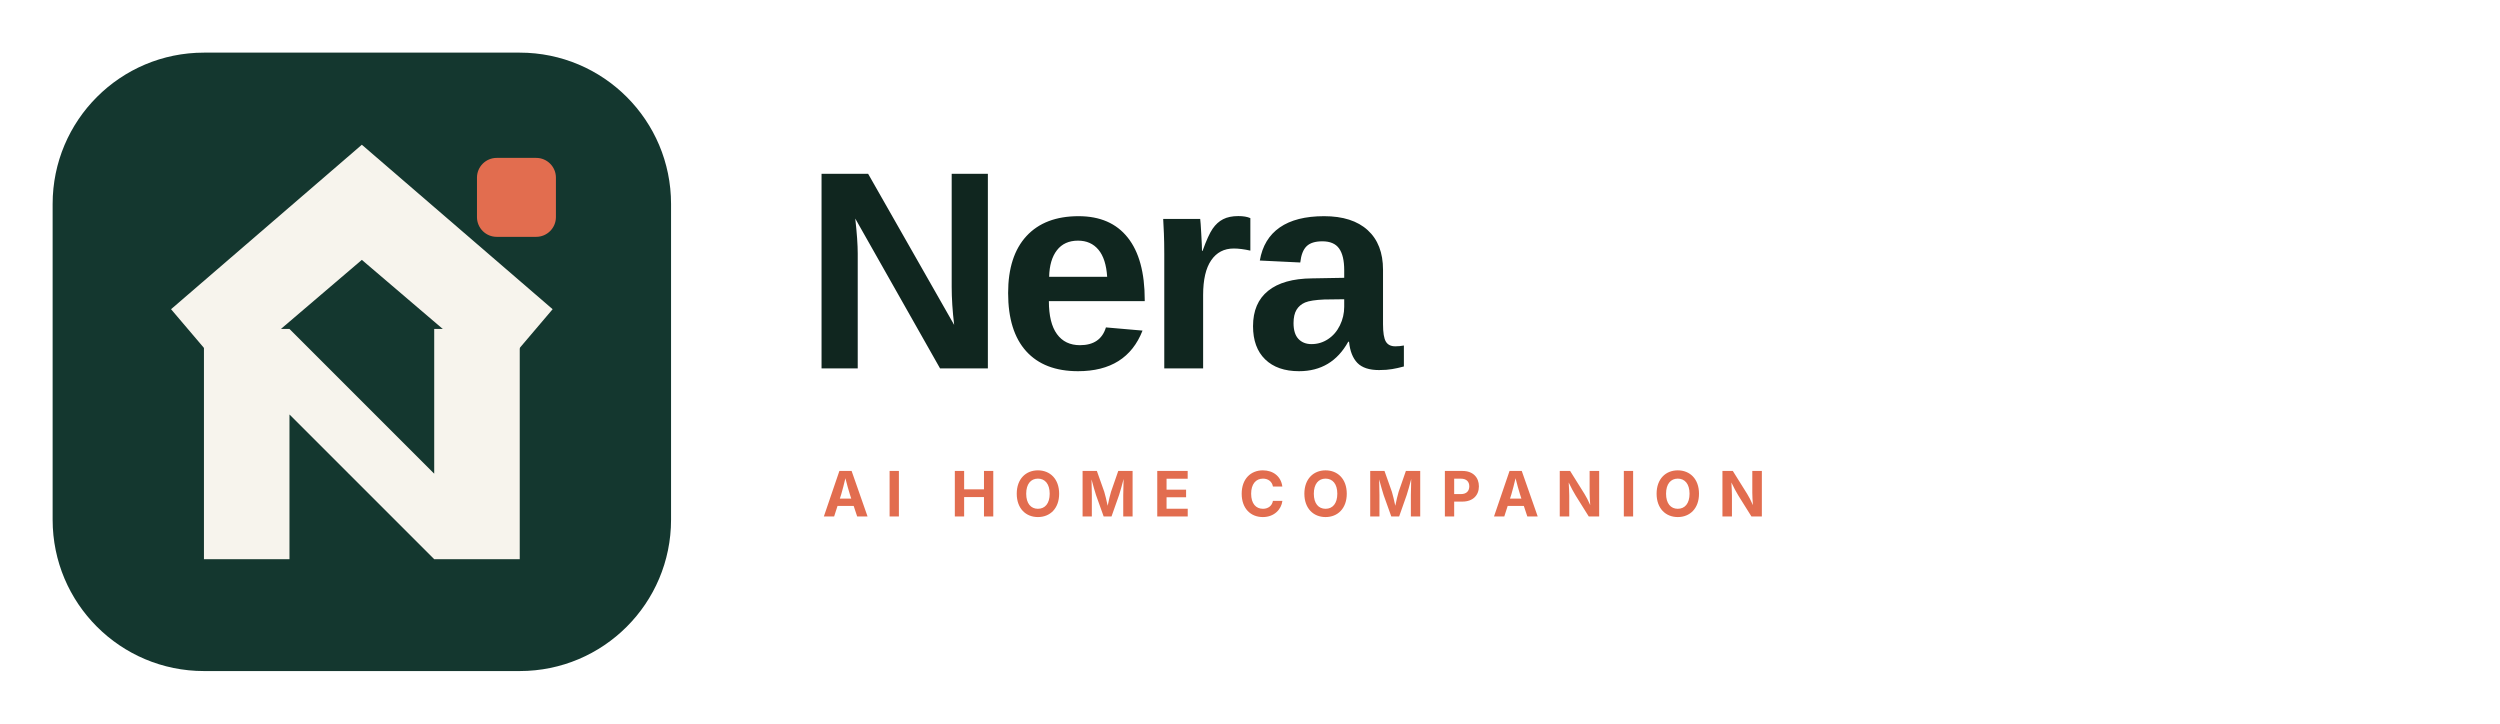
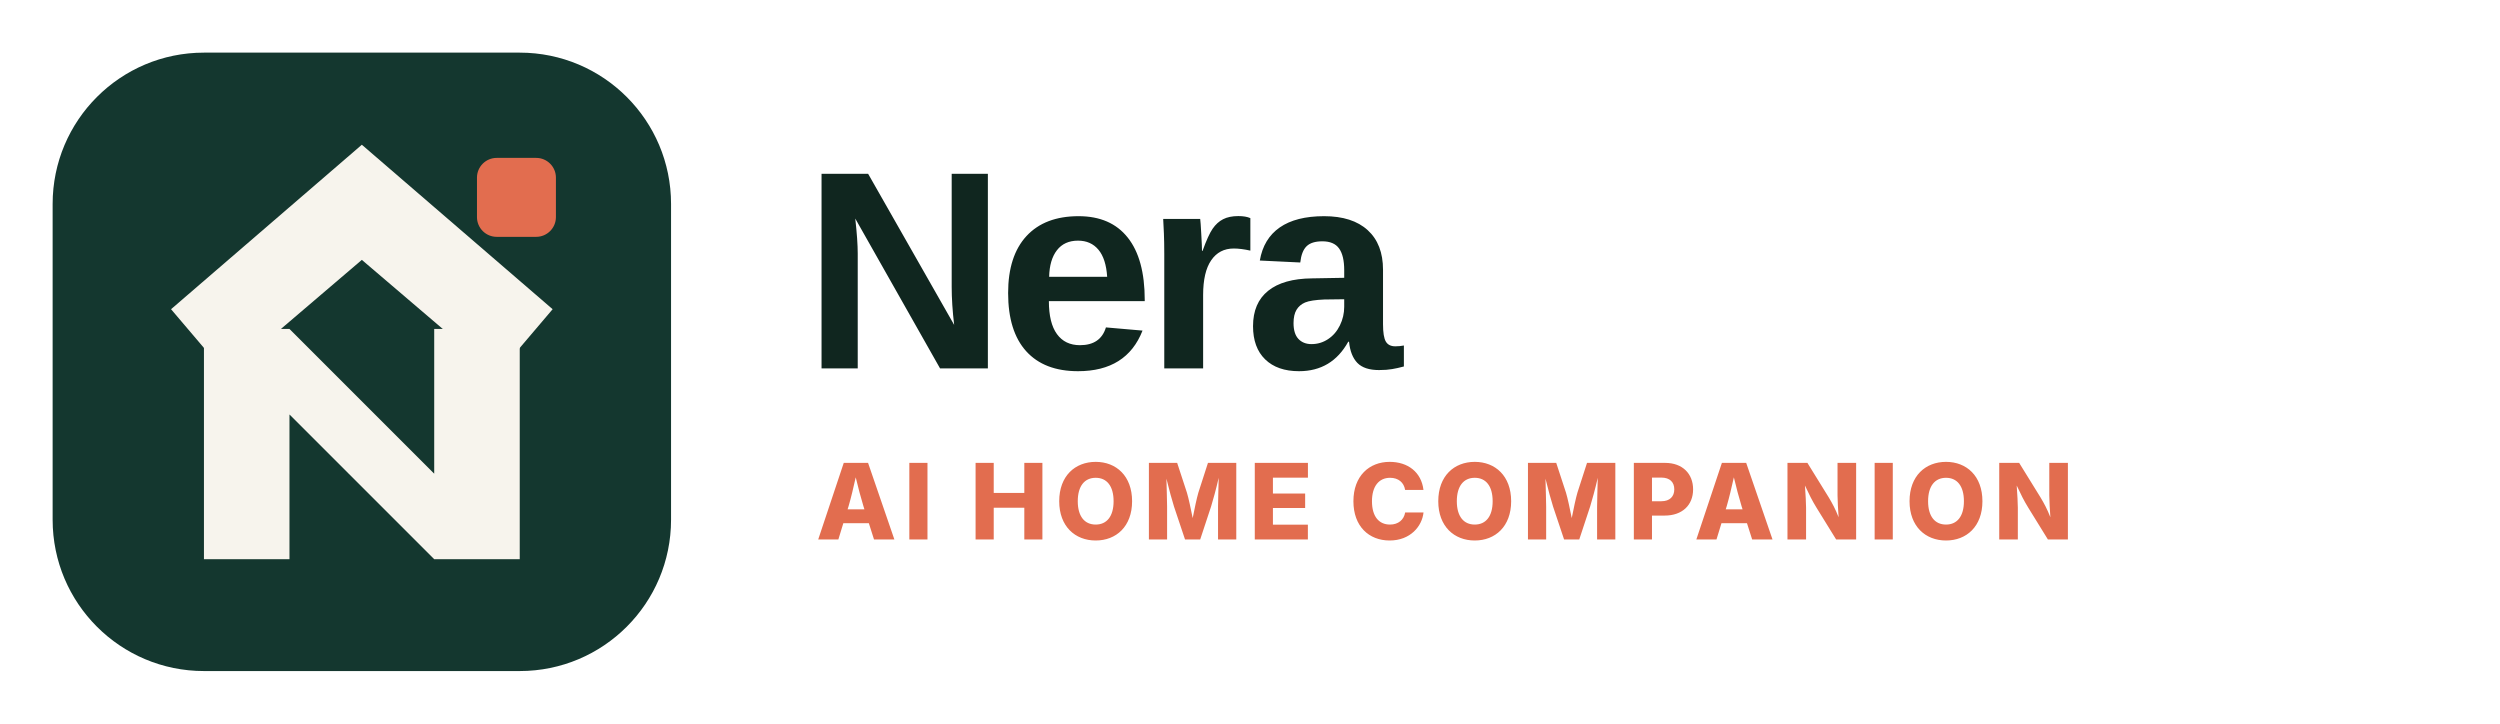
<svg xmlns="http://www.w3.org/2000/svg" viewBox="0 0 760 220" role="img" aria-label="Nera AI Home Companion logo">
  <rect x="16" y="16" width="188" height="188" rx="46" fill="#14372F" />
  <path d="M52 94 110 44l58 50-17 20-41-35-41 35-17-20Z" fill="#F7F4ED" />
  <path d="M62 100h26l44 44v-44h26v70h-26l-44-44v44H62v-70Z" fill="#F7F4ED" />
  <rect x="145" y="48" width="24" height="24" rx="6" fill="#E26D4F" />
  <text x="244" y="112" fill="#10261F" font-family="Be Vietnam Pro, Aptos Display, Arial, sans-serif" font-size="86" font-weight="700" letter-spacing="-3">Nera</text>
-   <text x="250" y="157" fill="#E26D4F" font-family="Inter, Aptos, Arial, sans-serif" font-size="19" font-weight="700" letter-spacing="5">AI HOME COMPANION</text>
+   <text x="248" y="164" fill="#E26D4F" font-family="Inter, Aptos, Arial, sans-serif" font-size="32" font-weight="800" letter-spacing="2">AI HOME COMPANION</text>
</svg>
